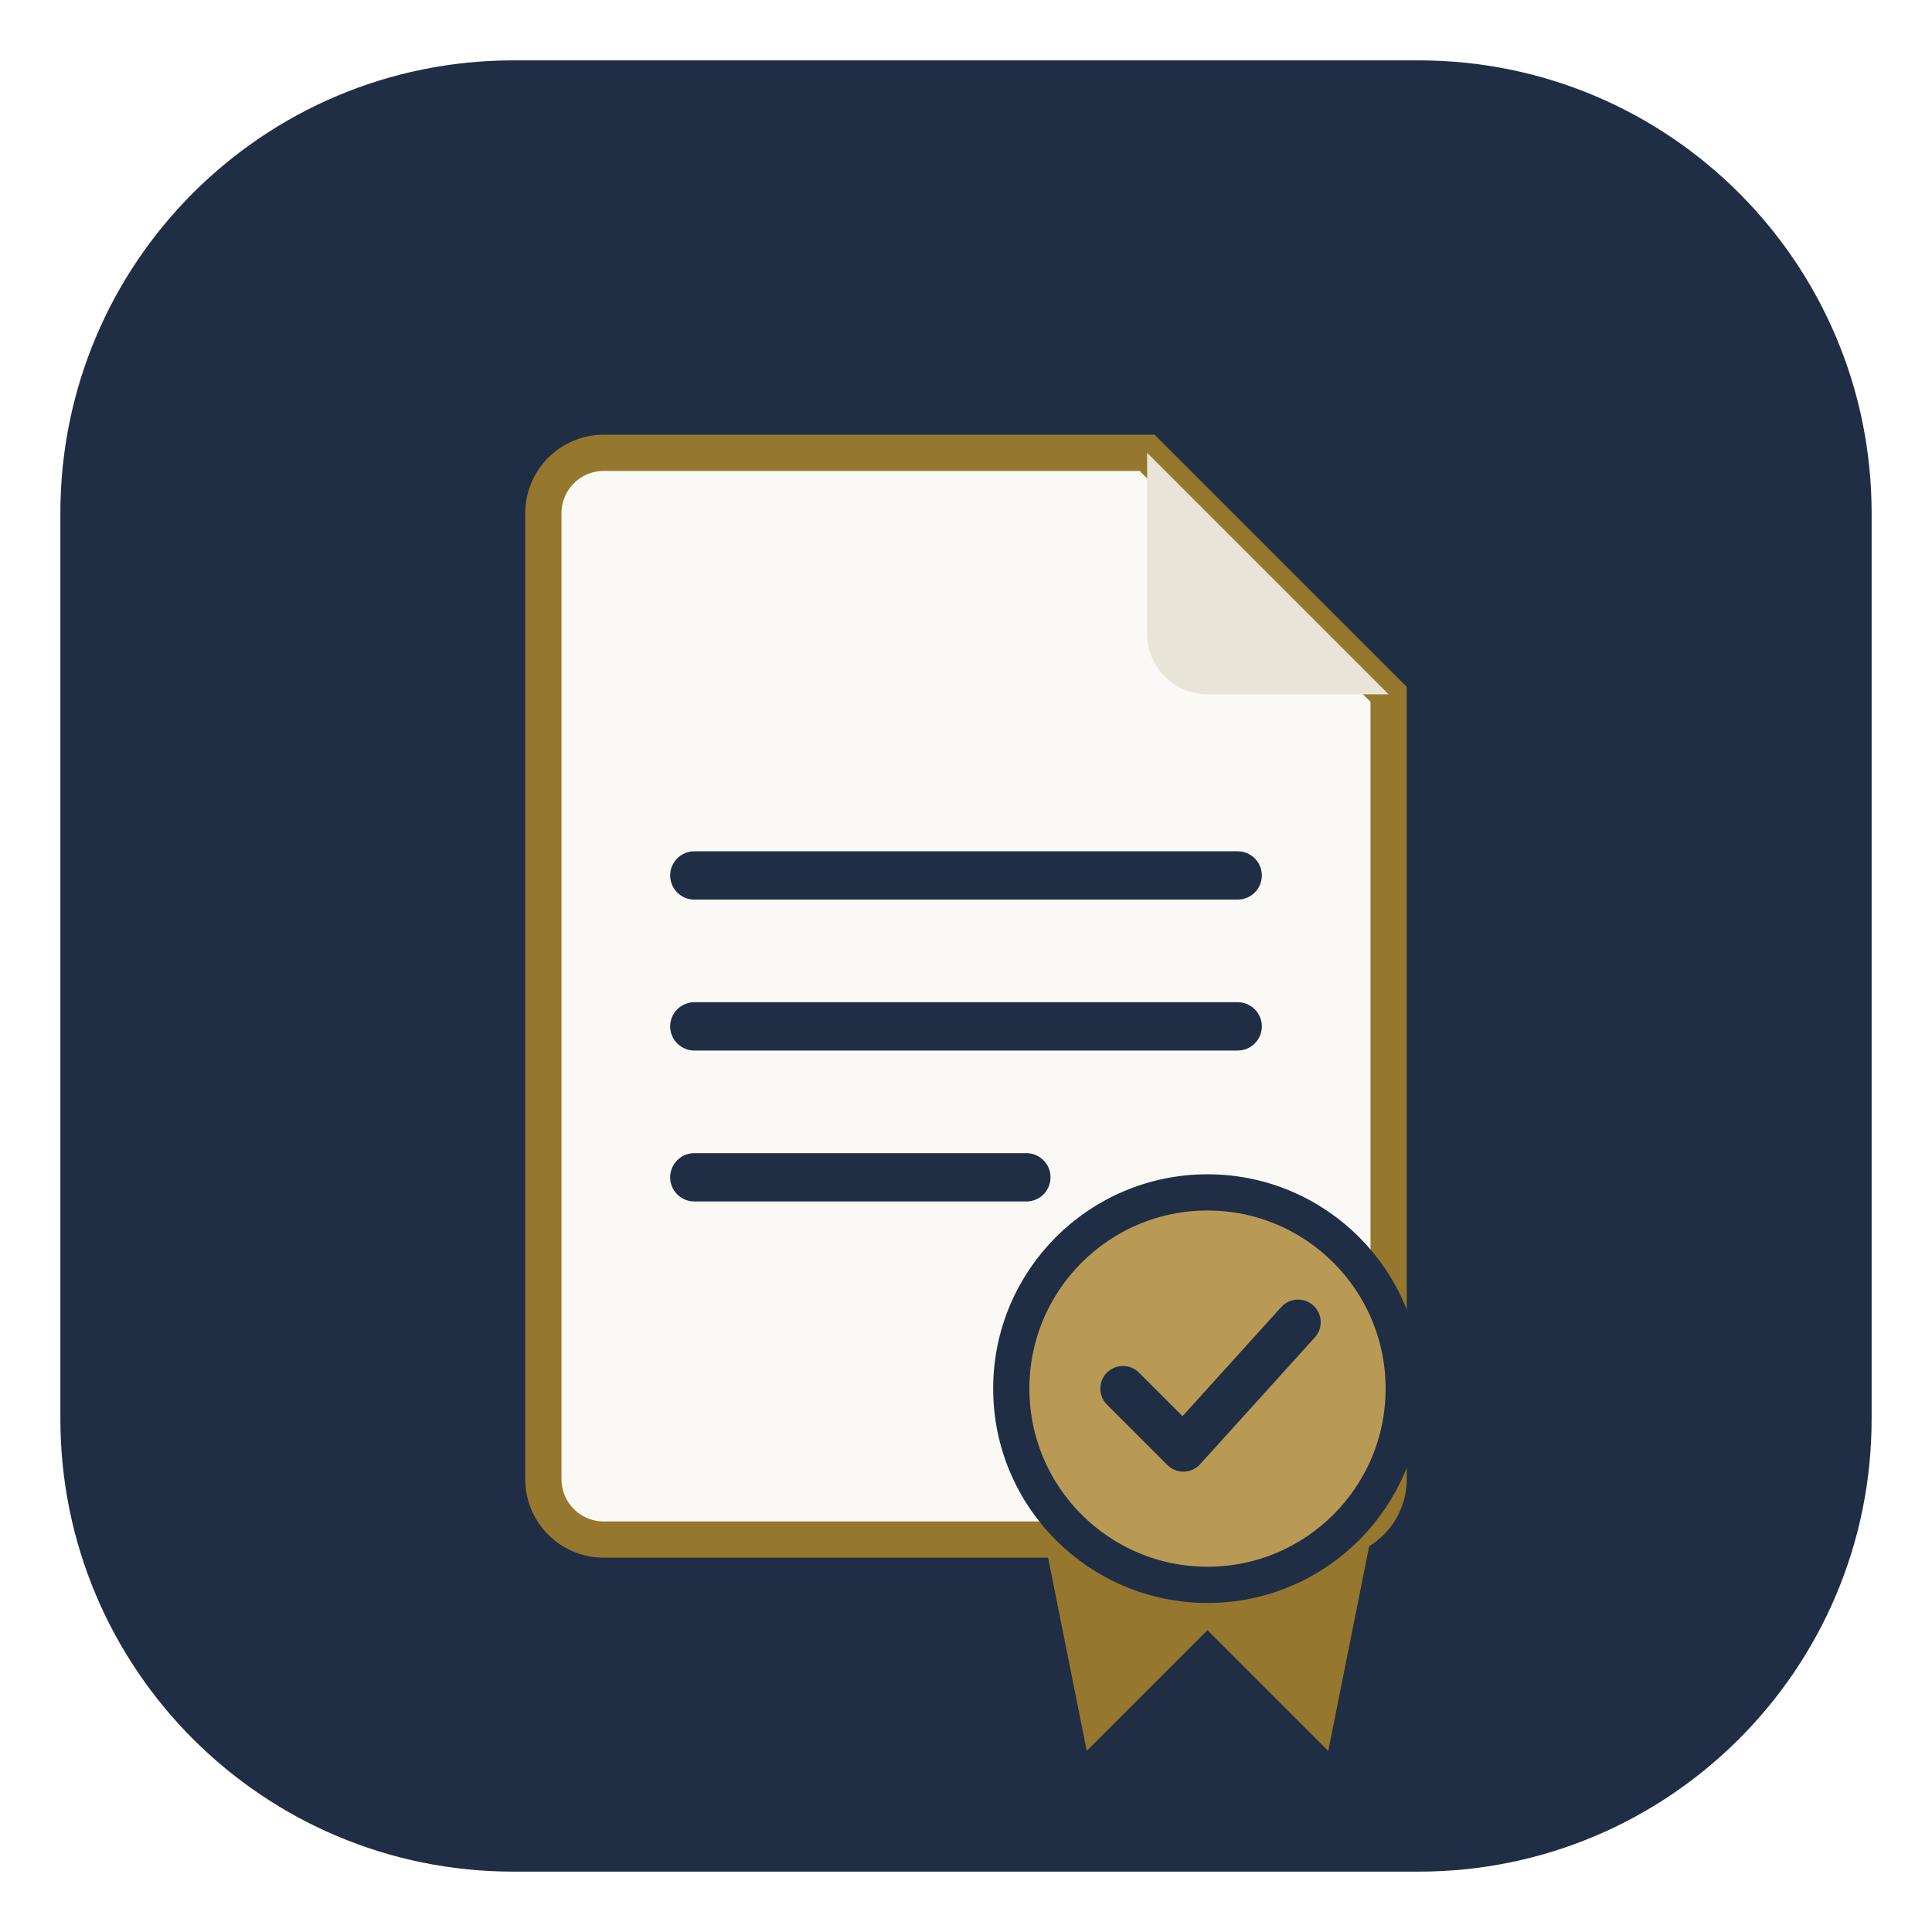
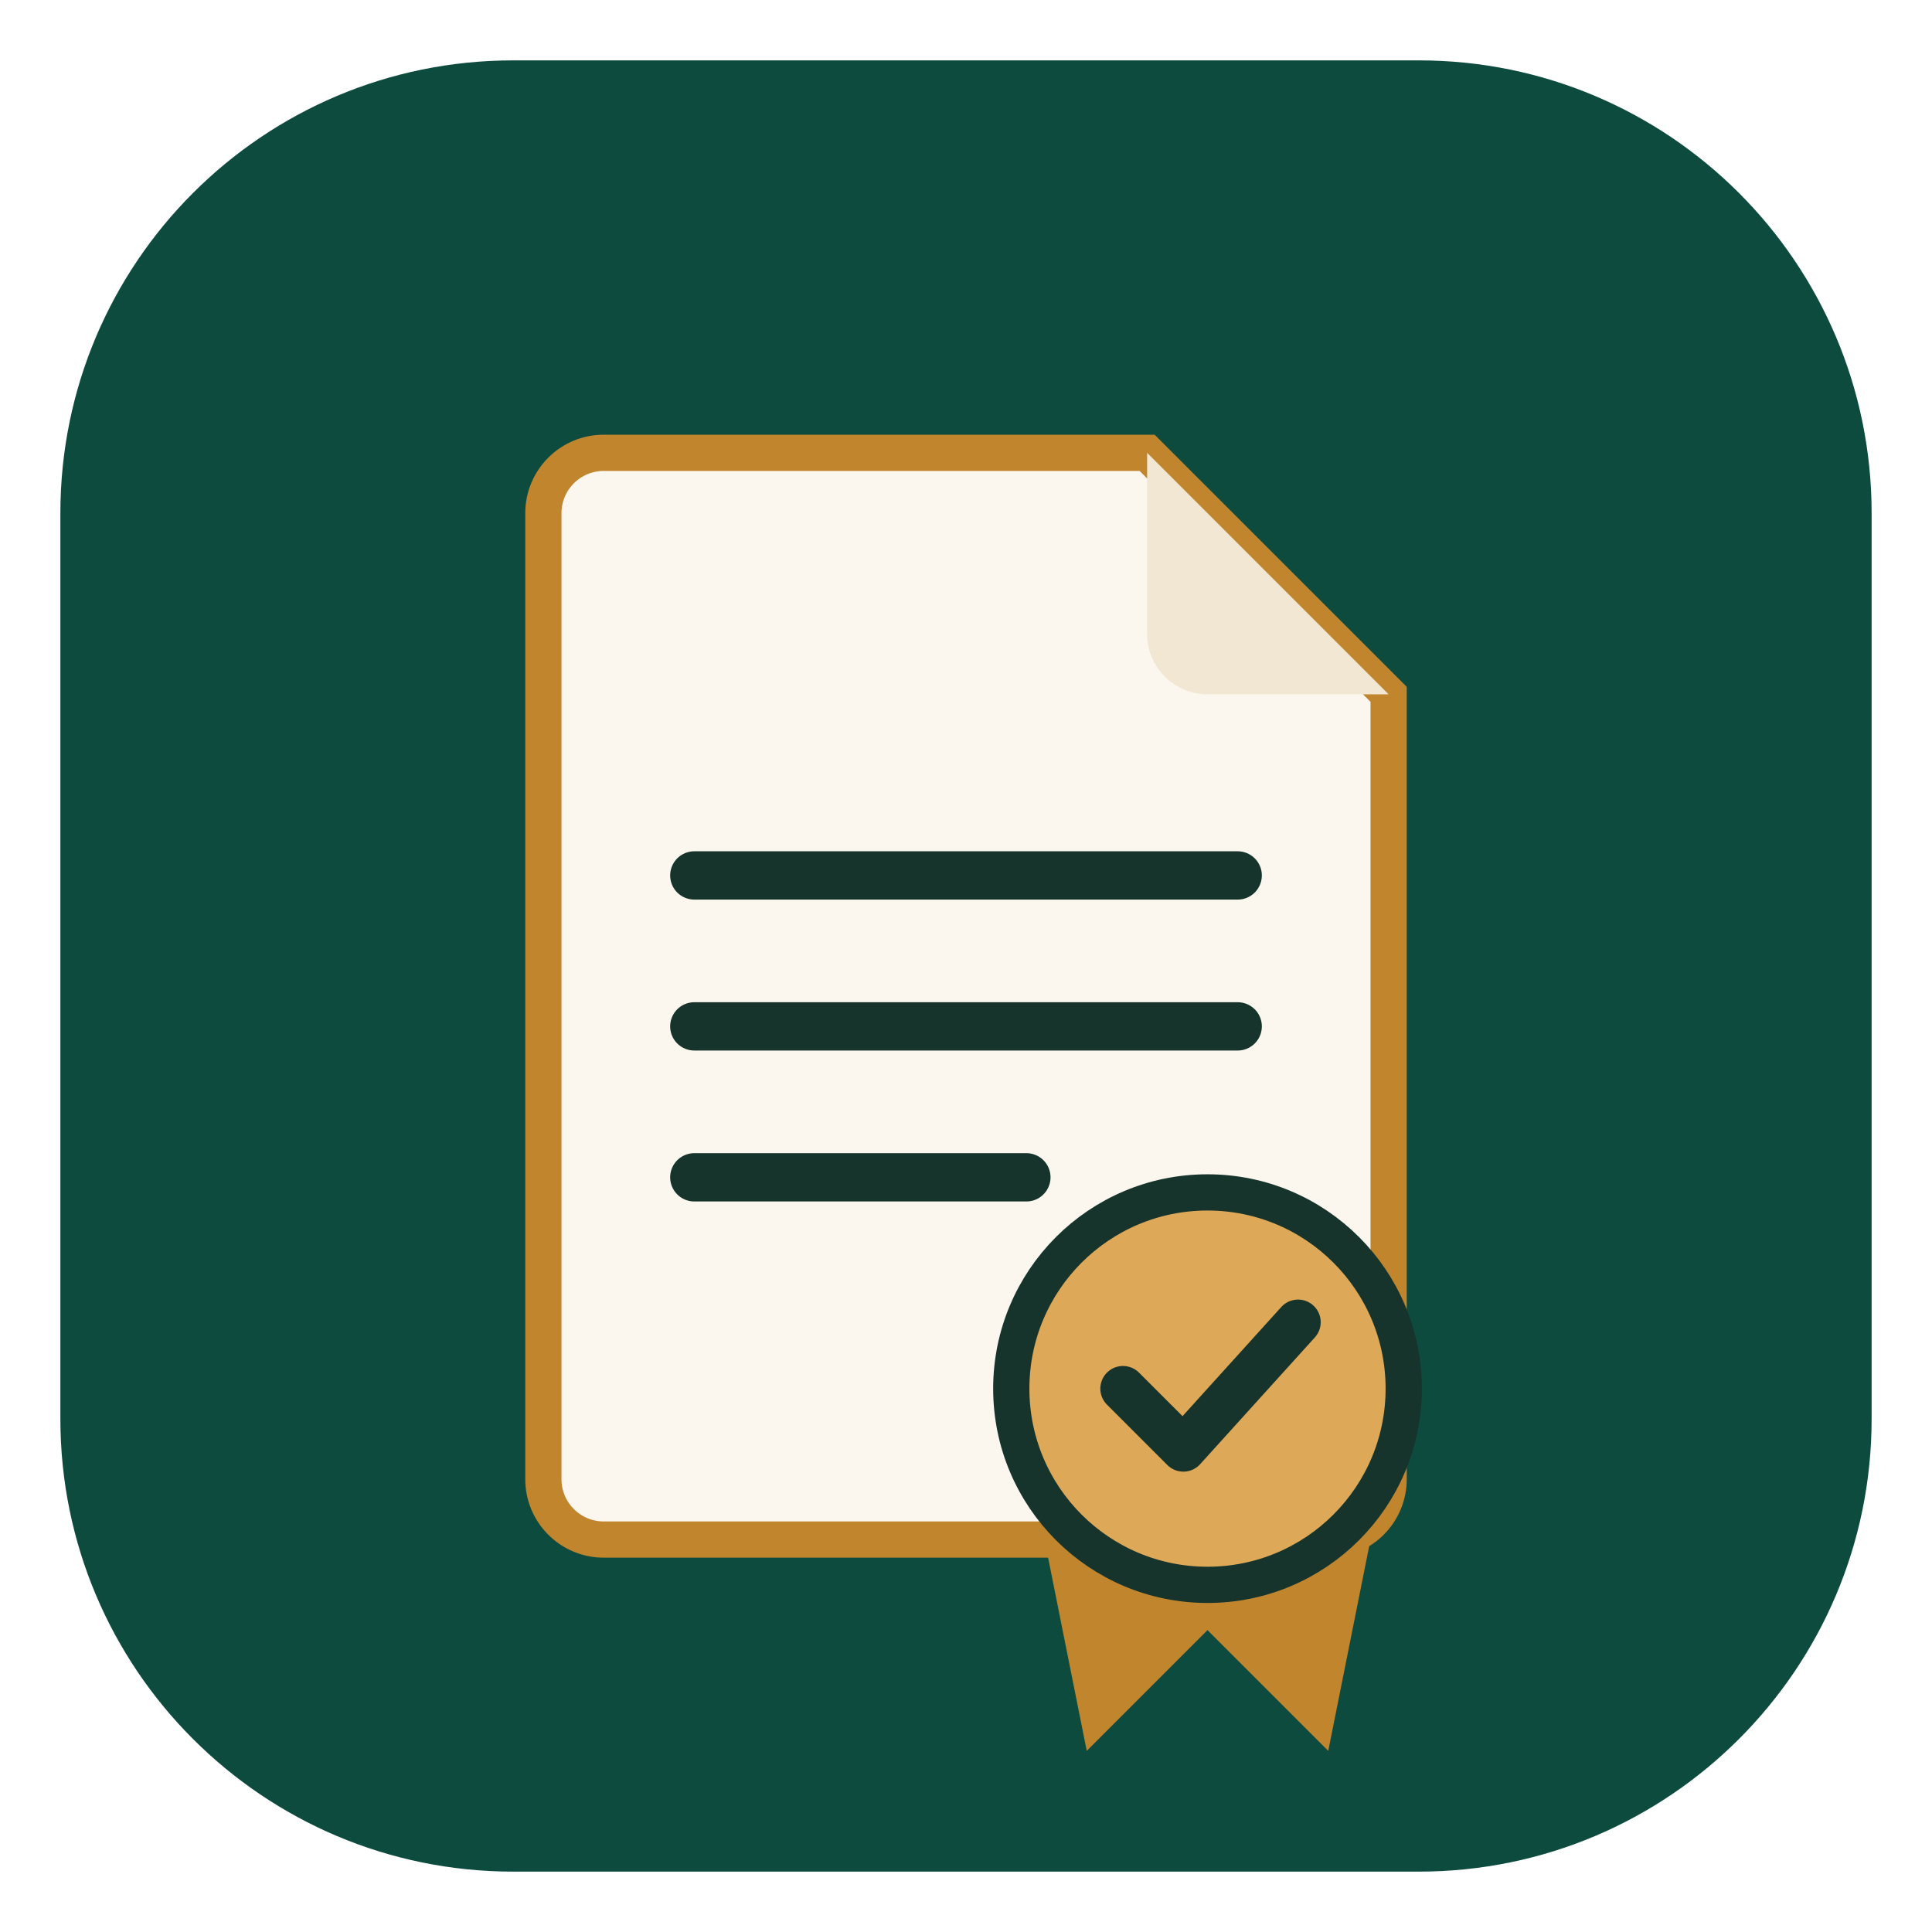
<svg xmlns="http://www.w3.org/2000/svg" viewBox="0 0 64 64">
-   <rect x="2" y="2" width="60" height="60" rx="15" fill="#1F2E45" />
-   <path d="M20 15 H38 L46 23 V49 A2 2 0 0 1 44 51 H20 A2 2 0 0 1 18 49 V17 A2 2 0 0 1 20 15 Z" fill="#FAF9F5" stroke="#96772E" stroke-width="1.2" />
-   <path d="M38 15 V21 A2 2 0 0 0 40 23 H46 Z" fill="#E9E4D8" />
-   <line x1="23" y1="29" x2="41" y2="29" stroke="#1F2E45" stroke-width="1.6" stroke-linecap="round" />
-   <line x1="23" y1="34" x2="41" y2="34" stroke="#1F2E45" stroke-width="1.6" stroke-linecap="round" />
-   <line x1="23" y1="39" x2="34" y2="39" stroke="#1F2E45" stroke-width="1.6" stroke-linecap="round" />
-   <path d="M40 42 L46 48 L44 58 L40 54 L36 58 L34 48 Z" fill="#96772E" />
-   <circle cx="40" cy="46" r="6.5" fill="#B99A55" stroke="#1F2E45" stroke-width="1.2" />
-   <path d="M37.2 46 L39.2 48 L43 43.8" fill="none" stroke="#1F2E45" stroke-width="1.5" stroke-linecap="round" stroke-linejoin="round" />
+   <rect x="2" y="2" width="60" height="60" rx="15" fill="#0E4B3F" />
+   <path d="M20 15 H38 L46 23 V49 A2 2 0 0 1 44 51 H20 A2 2 0 0 1 18 49 V17 A2 2 0 0 1 20 15 Z" fill="#FBF7EE" stroke="#C1852E" stroke-width="1.2" />
+   <path d="M38 15 V21 A2 2 0 0 0 40 23 H46 Z" fill="#F1E7D2" />
+   <line x1="23" y1="29" x2="41" y2="29" stroke="#16332C" stroke-width="1.6" stroke-linecap="round" />
+   <line x1="23" y1="34" x2="41" y2="34" stroke="#16332C" stroke-width="1.6" stroke-linecap="round" />
+   <line x1="23" y1="39" x2="34" y2="39" stroke="#16332C" stroke-width="1.6" stroke-linecap="round" />
+   <path d="M40 42 L46 48 L44 58 L40 54 L36 58 L34 48 Z" fill="#C1852E" />
+   <circle cx="40" cy="46" r="6.5" fill="#DDA857" stroke="#16332C" stroke-width="1.2" />
+   <path d="M37.2 46 L39.2 48 L43 43.8" fill="none" stroke="#16332C" stroke-width="1.5" stroke-linecap="round" stroke-linejoin="round" />
</svg>
